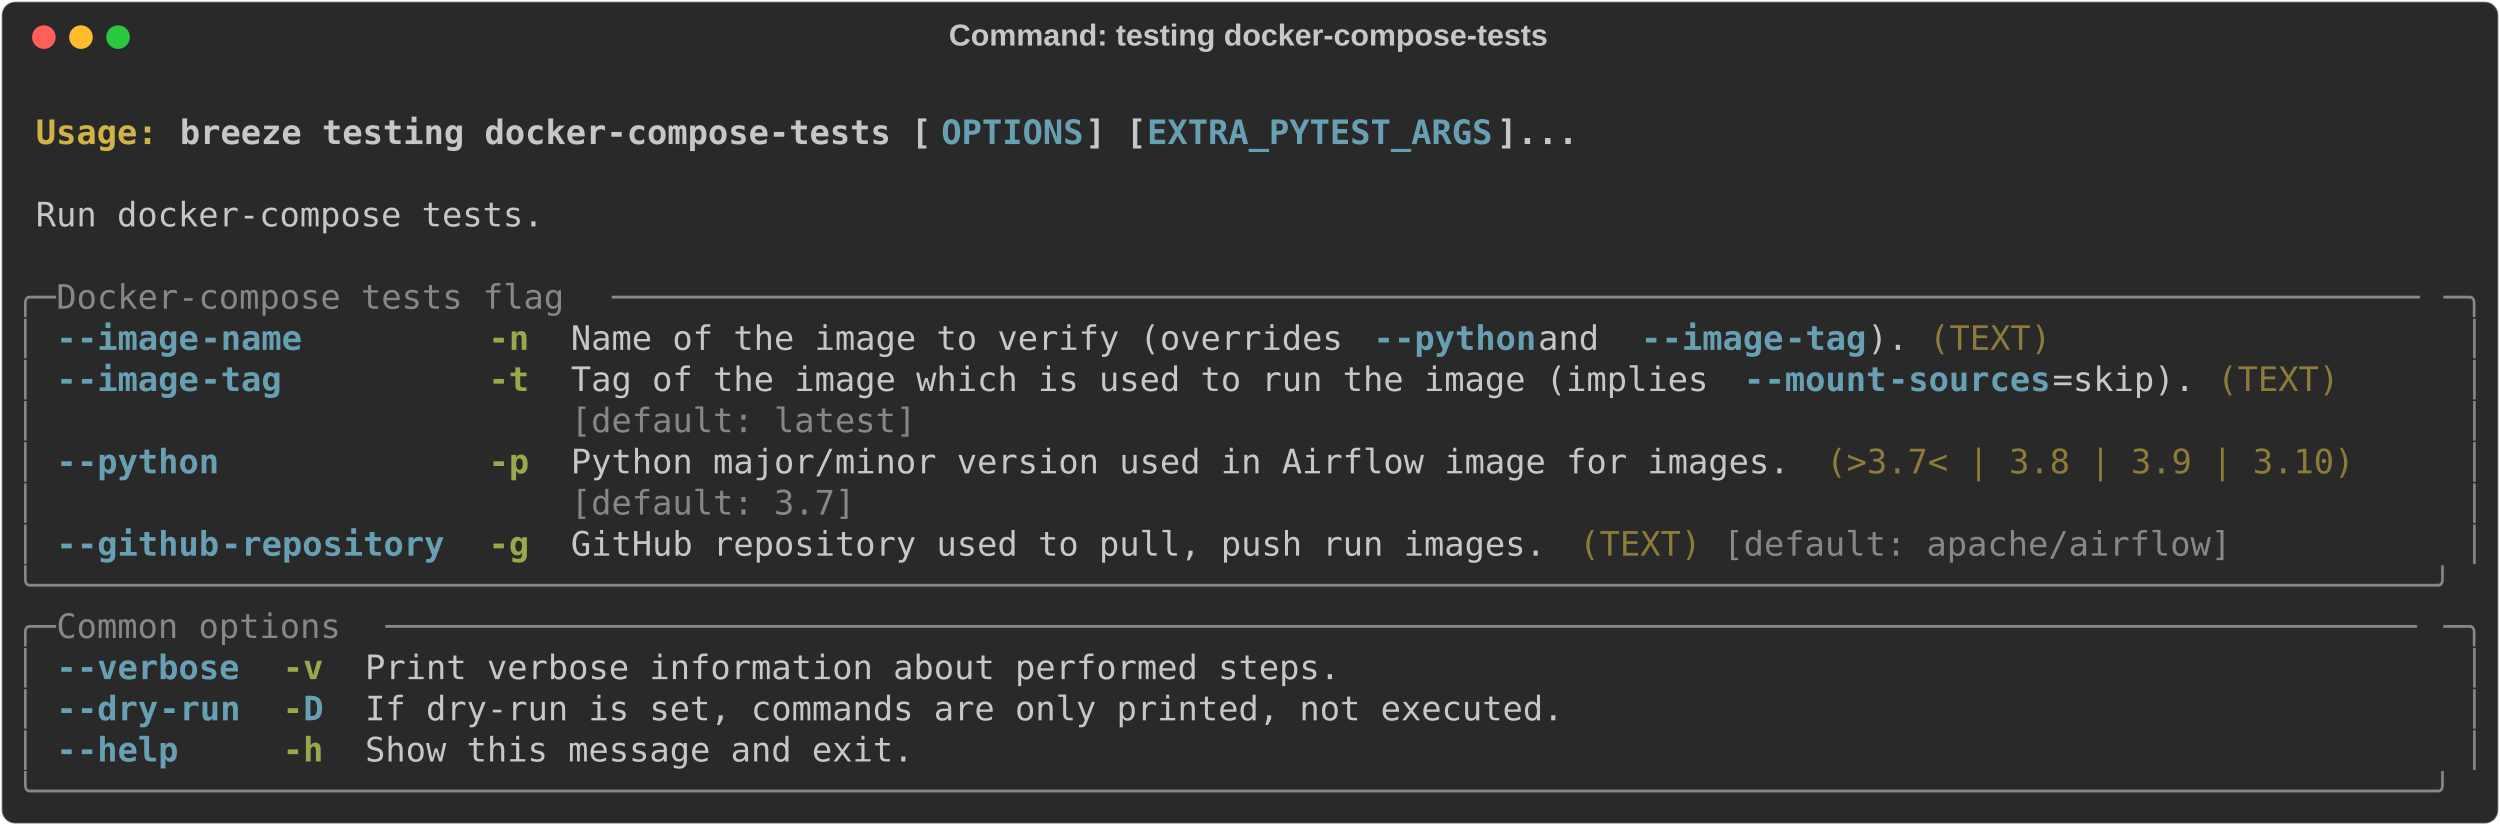
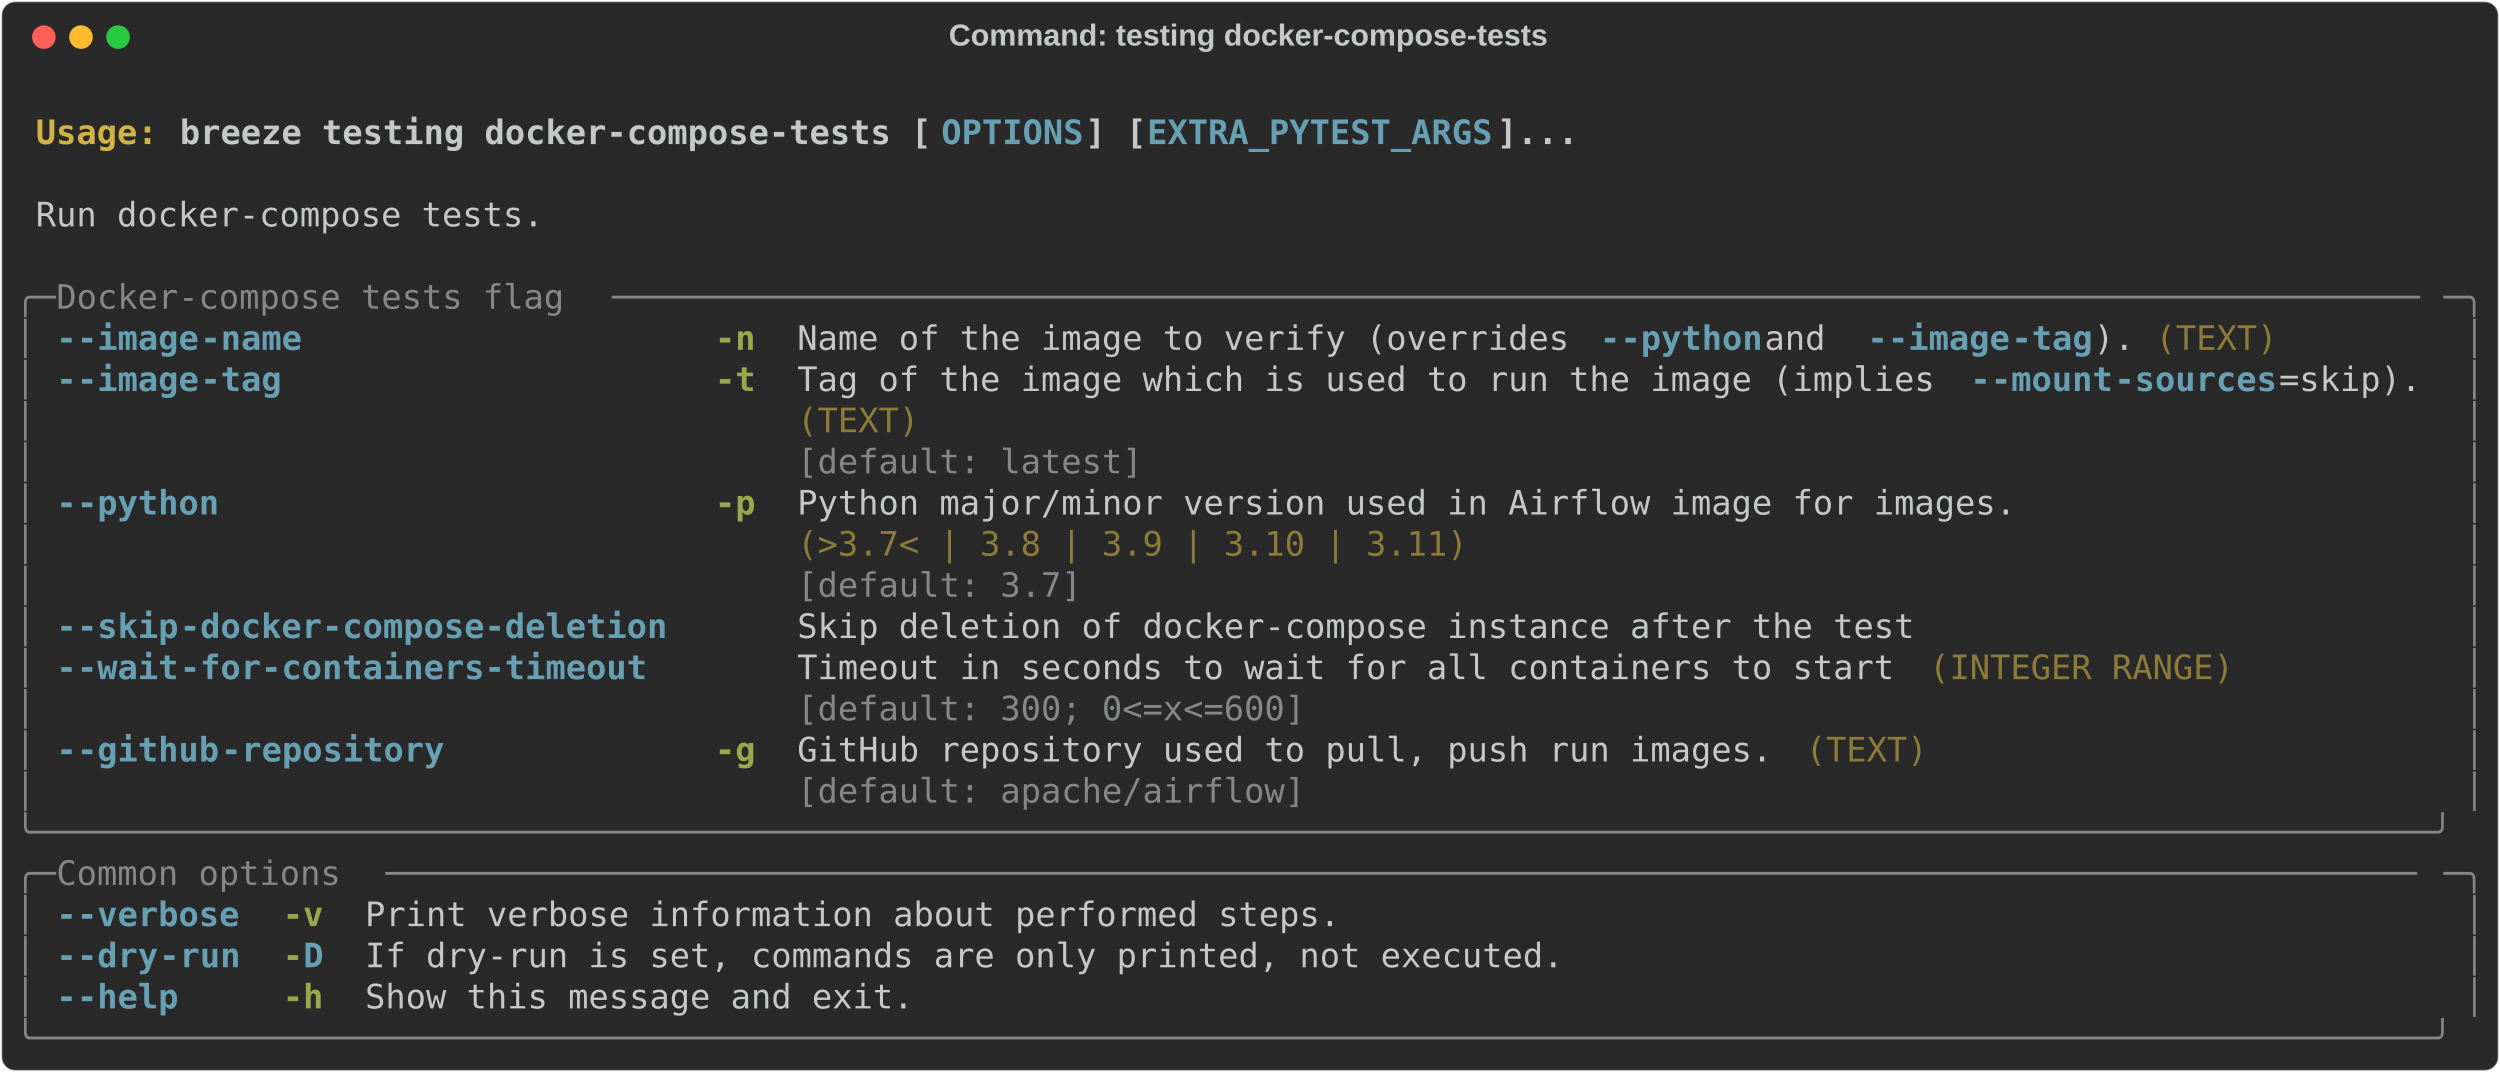
- <svg xmlns="http://www.w3.org/2000/svg" class="rich-terminal" viewBox="0 0 1482 489.2">
+ <svg xmlns="http://www.w3.org/2000/svg" class="rich-terminal" viewBox="0 0 1482 635.6">
  <style>

    @font-face {
        font-family: "Fira Code";
        src: local("FiraCode-Regular"),
                url("https://cdnjs.cloudflare.com/ajax/libs/firacode/6.2.0/woff2/FiraCode-Regular.woff2") format("woff2"),
                url("https://cdnjs.cloudflare.com/ajax/libs/firacode/6.2.0/woff/FiraCode-Regular.woff") format("woff");
        font-style: normal;
        font-weight: 400;
    }
    @font-face {
        font-family: "Fira Code";
        src: local("FiraCode-Bold"),
                url("https://cdnjs.cloudflare.com/ajax/libs/firacode/6.2.0/woff2/FiraCode-Bold.woff2") format("woff2"),
                url("https://cdnjs.cloudflare.com/ajax/libs/firacode/6.2.0/woff/FiraCode-Bold.woff") format("woff");
        font-style: bold;
        font-weight: 700;
    }

    .breeze-testing-docker-compose-tests-matrix {
        font-family: Fira Code, monospace;
        font-size: 20px;
        line-height: 24.4px;
        font-variant-east-asian: full-width;
    }

    .breeze-testing-docker-compose-tests-title {
        font-size: 18px;
        font-weight: bold;
        font-family: arial;
    }

    .breeze-testing-docker-compose-tests-r1 { fill: #c5c8c6;font-weight: bold }
.breeze-testing-docker-compose-tests-r2 { fill: #c5c8c6 }
.breeze-testing-docker-compose-tests-r3 { fill: #d0b344;font-weight: bold }
.breeze-testing-docker-compose-tests-r4 { fill: #68a0b3;font-weight: bold }
.breeze-testing-docker-compose-tests-r5 { fill: #868887 }
.breeze-testing-docker-compose-tests-r6 { fill: #98a84b;font-weight: bold }
.breeze-testing-docker-compose-tests-r7 { fill: #8d7b39 }
    </style>
  <defs>
    <clipPath id="breeze-testing-docker-compose-tests-clip-terminal">
-       <rect x="0" y="0" width="1463.0" height="438.2" />
+       <rect x="0" y="0" width="1463.0" height="584.6" />
    </clipPath>
    <clipPath id="breeze-testing-docker-compose-tests-line-0">
      <rect x="0" y="1.5" width="1464" height="24.65" />
    </clipPath>
    <clipPath id="breeze-testing-docker-compose-tests-line-1">
      <rect x="0" y="25.9" width="1464" height="24.65" />
    </clipPath>
    <clipPath id="breeze-testing-docker-compose-tests-line-2">
      <rect x="0" y="50.3" width="1464" height="24.65" />
    </clipPath>
    <clipPath id="breeze-testing-docker-compose-tests-line-3">
      <rect x="0" y="74.7" width="1464" height="24.65" />
    </clipPath>
    <clipPath id="breeze-testing-docker-compose-tests-line-4">
      <rect x="0" y="99.1" width="1464" height="24.65" />
    </clipPath>
    <clipPath id="breeze-testing-docker-compose-tests-line-5">
      <rect x="0" y="123.5" width="1464" height="24.65" />
    </clipPath>
    <clipPath id="breeze-testing-docker-compose-tests-line-6">
      <rect x="0" y="147.9" width="1464" height="24.65" />
    </clipPath>
    <clipPath id="breeze-testing-docker-compose-tests-line-7">
      <rect x="0" y="172.3" width="1464" height="24.65" />
    </clipPath>
    <clipPath id="breeze-testing-docker-compose-tests-line-8">
      <rect x="0" y="196.7" width="1464" height="24.65" />
    </clipPath>
    <clipPath id="breeze-testing-docker-compose-tests-line-9">
      <rect x="0" y="221.1" width="1464" height="24.65" />
    </clipPath>
    <clipPath id="breeze-testing-docker-compose-tests-line-10">
      <rect x="0" y="245.5" width="1464" height="24.65" />
    </clipPath>
    <clipPath id="breeze-testing-docker-compose-tests-line-11">
      <rect x="0" y="269.9" width="1464" height="24.65" />
    </clipPath>
    <clipPath id="breeze-testing-docker-compose-tests-line-12">
      <rect x="0" y="294.3" width="1464" height="24.65" />
    </clipPath>
    <clipPath id="breeze-testing-docker-compose-tests-line-13">
      <rect x="0" y="318.7" width="1464" height="24.65" />
    </clipPath>
    <clipPath id="breeze-testing-docker-compose-tests-line-14">
      <rect x="0" y="343.1" width="1464" height="24.65" />
    </clipPath>
    <clipPath id="breeze-testing-docker-compose-tests-line-15">
      <rect x="0" y="367.5" width="1464" height="24.65" />
    </clipPath>
    <clipPath id="breeze-testing-docker-compose-tests-line-16">
      <rect x="0" y="391.9" width="1464" height="24.65" />
    </clipPath>
+     <clipPath id="breeze-testing-docker-compose-tests-line-17">
+       <rect x="0" y="416.3" width="1464" height="24.65" />
+     </clipPath>
+     <clipPath id="breeze-testing-docker-compose-tests-line-18">
+       <rect x="0" y="440.7" width="1464" height="24.65" />
+     </clipPath>
+     <clipPath id="breeze-testing-docker-compose-tests-line-19">
+       <rect x="0" y="465.1" width="1464" height="24.65" />
+     </clipPath>
+     <clipPath id="breeze-testing-docker-compose-tests-line-20">
+       <rect x="0" y="489.5" width="1464" height="24.65" />
+     </clipPath>
+     <clipPath id="breeze-testing-docker-compose-tests-line-21">
+       <rect x="0" y="513.9" width="1464" height="24.65" />
+     </clipPath>
+     <clipPath id="breeze-testing-docker-compose-tests-line-22">
+       <rect x="0" y="538.3" width="1464" height="24.65" />
+     </clipPath>
  </defs>
-   <rect fill="#292929" stroke="rgba(255,255,255,0.35)" stroke-width="1" x="1" y="1" width="1480" height="487.2" rx="8" />
+   <rect fill="#292929" stroke="rgba(255,255,255,0.35)" stroke-width="1" x="1" y="1" width="1480" height="633.6" rx="8" />
  <text class="breeze-testing-docker-compose-tests-title" fill="#c5c8c6" text-anchor="middle" x="740" y="27">Command: testing docker-compose-tests</text>
  <g transform="translate(26,22)">
    <circle cx="0" cy="0" r="7" fill="#ff5f57" />
    <circle cx="22" cy="0" r="7" fill="#febc2e" />
    <circle cx="44" cy="0" r="7" fill="#28c840" />
  </g>
  <g transform="translate(9, 41)" clip-path="url(#breeze-testing-docker-compose-tests-clip-terminal)">
    <g class="breeze-testing-docker-compose-tests-matrix">
      <text class="breeze-testing-docker-compose-tests-r2" x="1464" y="20" textLength="12.2" clip-path="url(#breeze-testing-docker-compose-tests-line-0)">
</text>
      <text class="breeze-testing-docker-compose-tests-r3" x="12.2" y="44.4" textLength="85.4" clip-path="url(#breeze-testing-docker-compose-tests-line-1)">Usage: </text>
      <text class="breeze-testing-docker-compose-tests-r1" x="97.6" y="44.4" textLength="451.4" clip-path="url(#breeze-testing-docker-compose-tests-line-1)">breeze testing docker-compose-tests [</text>
      <text class="breeze-testing-docker-compose-tests-r4" x="549" y="44.4" textLength="85.4" clip-path="url(#breeze-testing-docker-compose-tests-line-1)">OPTIONS</text>
      <text class="breeze-testing-docker-compose-tests-r1" x="634.4" y="44.4" textLength="36.6" clip-path="url(#breeze-testing-docker-compose-tests-line-1)">] [</text>
      <text class="breeze-testing-docker-compose-tests-r4" x="671" y="44.4" textLength="207.4" clip-path="url(#breeze-testing-docker-compose-tests-line-1)">EXTRA_PYTEST_ARGS</text>
      <text class="breeze-testing-docker-compose-tests-r1" x="878.4" y="44.4" textLength="48.8" clip-path="url(#breeze-testing-docker-compose-tests-line-1)">]...</text>
      <text class="breeze-testing-docker-compose-tests-r2" x="1464" y="44.4" textLength="12.2" clip-path="url(#breeze-testing-docker-compose-tests-line-1)">
</text>
      <text class="breeze-testing-docker-compose-tests-r2" x="1464" y="68.8" textLength="12.2" clip-path="url(#breeze-testing-docker-compose-tests-line-2)">
</text>
      <text class="breeze-testing-docker-compose-tests-r2" x="12.2" y="93.2" textLength="305" clip-path="url(#breeze-testing-docker-compose-tests-line-3)">Run docker-compose tests.</text>
      <text class="breeze-testing-docker-compose-tests-r2" x="1464" y="93.2" textLength="12.2" clip-path="url(#breeze-testing-docker-compose-tests-line-3)">
</text>
      <text class="breeze-testing-docker-compose-tests-r2" x="1464" y="117.6" textLength="12.2" clip-path="url(#breeze-testing-docker-compose-tests-line-4)">
</text>
      <text class="breeze-testing-docker-compose-tests-r5" x="0" y="142" textLength="24.4" clip-path="url(#breeze-testing-docker-compose-tests-line-5)">╭─</text>
      <text class="breeze-testing-docker-compose-tests-r5" x="24.4" y="142" textLength="329.4" clip-path="url(#breeze-testing-docker-compose-tests-line-5)"> Docker-compose tests flag </text>
      <text class="breeze-testing-docker-compose-tests-r5" x="353.8" y="142" textLength="1085.8" clip-path="url(#breeze-testing-docker-compose-tests-line-5)">─────────────────────────────────────────────────────────────────────────────────────────</text>
      <text class="breeze-testing-docker-compose-tests-r5" x="1439.6" y="142" textLength="24.4" clip-path="url(#breeze-testing-docker-compose-tests-line-5)">─╮</text>
      <text class="breeze-testing-docker-compose-tests-r2" x="1464" y="142" textLength="12.2" clip-path="url(#breeze-testing-docker-compose-tests-line-5)">
</text>
      <text class="breeze-testing-docker-compose-tests-r5" x="0" y="166.4" textLength="12.2" clip-path="url(#breeze-testing-docker-compose-tests-line-6)">│</text>
      <text class="breeze-testing-docker-compose-tests-r4" x="24.4" y="166.4" textLength="12.2" clip-path="url(#breeze-testing-docker-compose-tests-line-6)">-</text>
      <text class="breeze-testing-docker-compose-tests-r4" x="36.6" y="166.4" textLength="73.2" clip-path="url(#breeze-testing-docker-compose-tests-line-6)">-image</text>
      <text class="breeze-testing-docker-compose-tests-r4" x="109.8" y="166.4" textLength="61" clip-path="url(#breeze-testing-docker-compose-tests-line-6)">-name</text>
-       <text class="breeze-testing-docker-compose-tests-r6" x="280.6" y="166.4" textLength="24.4" clip-path="url(#breeze-testing-docker-compose-tests-line-6)">-n</text>
-       <text class="breeze-testing-docker-compose-tests-r2" x="329.4" y="166.4" textLength="475.8" clip-path="url(#breeze-testing-docker-compose-tests-line-6)">Name of the image to verify (overrides </text>
-       <text class="breeze-testing-docker-compose-tests-r4" x="805.2" y="166.4" textLength="12.2" clip-path="url(#breeze-testing-docker-compose-tests-line-6)">-</text>
-       <text class="breeze-testing-docker-compose-tests-r4" x="817.4" y="166.4" textLength="85.4" clip-path="url(#breeze-testing-docker-compose-tests-line-6)">-python</text>
-       <text class="breeze-testing-docker-compose-tests-r2" x="902.8" y="166.4" textLength="61" clip-path="url(#breeze-testing-docker-compose-tests-line-6)"> and </text>
-       <text class="breeze-testing-docker-compose-tests-r4" x="963.8" y="166.4" textLength="12.2" clip-path="url(#breeze-testing-docker-compose-tests-line-6)">-</text>
-       <text class="breeze-testing-docker-compose-tests-r4" x="976" y="166.4" textLength="73.2" clip-path="url(#breeze-testing-docker-compose-tests-line-6)">-image</text>
-       <text class="breeze-testing-docker-compose-tests-r4" x="1049.2" y="166.4" textLength="48.8" clip-path="url(#breeze-testing-docker-compose-tests-line-6)">-tag</text>
-       <text class="breeze-testing-docker-compose-tests-r2" x="1098" y="166.4" textLength="24.4" clip-path="url(#breeze-testing-docker-compose-tests-line-6)">).</text>
-       <text class="breeze-testing-docker-compose-tests-r7" x="1134.6" y="166.4" textLength="73.2" clip-path="url(#breeze-testing-docker-compose-tests-line-6)">(TEXT)</text>
+       <text class="breeze-testing-docker-compose-tests-r6" x="414.8" y="166.4" textLength="24.4" clip-path="url(#breeze-testing-docker-compose-tests-line-6)">-n</text>
+       <text class="breeze-testing-docker-compose-tests-r2" x="463.6" y="166.4" textLength="475.8" clip-path="url(#breeze-testing-docker-compose-tests-line-6)">Name of the image to verify (overrides </text>
+       <text class="breeze-testing-docker-compose-tests-r4" x="939.4" y="166.4" textLength="12.2" clip-path="url(#breeze-testing-docker-compose-tests-line-6)">-</text>
+       <text class="breeze-testing-docker-compose-tests-r4" x="951.6" y="166.4" textLength="85.4" clip-path="url(#breeze-testing-docker-compose-tests-line-6)">-python</text>
+       <text class="breeze-testing-docker-compose-tests-r2" x="1037" y="166.4" textLength="61" clip-path="url(#breeze-testing-docker-compose-tests-line-6)"> and </text>
+       <text class="breeze-testing-docker-compose-tests-r4" x="1098" y="166.4" textLength="12.2" clip-path="url(#breeze-testing-docker-compose-tests-line-6)">-</text>
+       <text class="breeze-testing-docker-compose-tests-r4" x="1110.2" y="166.4" textLength="73.2" clip-path="url(#breeze-testing-docker-compose-tests-line-6)">-image</text>
+       <text class="breeze-testing-docker-compose-tests-r4" x="1183.4" y="166.4" textLength="48.8" clip-path="url(#breeze-testing-docker-compose-tests-line-6)">-tag</text>
+       <text class="breeze-testing-docker-compose-tests-r2" x="1232.2" y="166.4" textLength="24.4" clip-path="url(#breeze-testing-docker-compose-tests-line-6)">).</text>
+       <text class="breeze-testing-docker-compose-tests-r7" x="1268.8" y="166.4" textLength="73.2" clip-path="url(#breeze-testing-docker-compose-tests-line-6)">(TEXT)</text>
      <text class="breeze-testing-docker-compose-tests-r5" x="1451.8" y="166.4" textLength="12.2" clip-path="url(#breeze-testing-docker-compose-tests-line-6)">│</text>
      <text class="breeze-testing-docker-compose-tests-r2" x="1464" y="166.4" textLength="12.2" clip-path="url(#breeze-testing-docker-compose-tests-line-6)">
</text>
      <text class="breeze-testing-docker-compose-tests-r5" x="0" y="190.8" textLength="12.2" clip-path="url(#breeze-testing-docker-compose-tests-line-7)">│</text>
      <text class="breeze-testing-docker-compose-tests-r4" x="24.4" y="190.8" textLength="12.2" clip-path="url(#breeze-testing-docker-compose-tests-line-7)">-</text>
      <text class="breeze-testing-docker-compose-tests-r4" x="36.6" y="190.8" textLength="73.2" clip-path="url(#breeze-testing-docker-compose-tests-line-7)">-image</text>
      <text class="breeze-testing-docker-compose-tests-r4" x="109.8" y="190.8" textLength="48.8" clip-path="url(#breeze-testing-docker-compose-tests-line-7)">-tag</text>
-       <text class="breeze-testing-docker-compose-tests-r6" x="280.6" y="190.8" textLength="24.4" clip-path="url(#breeze-testing-docker-compose-tests-line-7)">-t</text>
-       <text class="breeze-testing-docker-compose-tests-r2" x="329.4" y="190.8" textLength="695.4" clip-path="url(#breeze-testing-docker-compose-tests-line-7)">Tag of the image which is used to run the image (implies </text>
-       <text class="breeze-testing-docker-compose-tests-r4" x="1024.8" y="190.8" textLength="12.2" clip-path="url(#breeze-testing-docker-compose-tests-line-7)">-</text>
-       <text class="breeze-testing-docker-compose-tests-r4" x="1037" y="190.8" textLength="73.2" clip-path="url(#breeze-testing-docker-compose-tests-line-7)">-mount</text>
-       <text class="breeze-testing-docker-compose-tests-r4" x="1110.2" y="190.8" textLength="97.6" clip-path="url(#breeze-testing-docker-compose-tests-line-7)">-sources</text>
-       <text class="breeze-testing-docker-compose-tests-r2" x="1207.8" y="190.8" textLength="85.4" clip-path="url(#breeze-testing-docker-compose-tests-line-7)">=skip).</text>
-       <text class="breeze-testing-docker-compose-tests-r7" x="1305.4" y="190.8" textLength="73.2" clip-path="url(#breeze-testing-docker-compose-tests-line-7)">(TEXT)</text>
+       <text class="breeze-testing-docker-compose-tests-r6" x="414.8" y="190.8" textLength="24.4" clip-path="url(#breeze-testing-docker-compose-tests-line-7)">-t</text>
+       <text class="breeze-testing-docker-compose-tests-r2" x="463.6" y="190.8" textLength="695.4" clip-path="url(#breeze-testing-docker-compose-tests-line-7)">Tag of the image which is used to run the image (implies </text>
+       <text class="breeze-testing-docker-compose-tests-r4" x="1159" y="190.8" textLength="12.2" clip-path="url(#breeze-testing-docker-compose-tests-line-7)">-</text>
+       <text class="breeze-testing-docker-compose-tests-r4" x="1171.2" y="190.8" textLength="73.2" clip-path="url(#breeze-testing-docker-compose-tests-line-7)">-mount</text>
+       <text class="breeze-testing-docker-compose-tests-r4" x="1244.4" y="190.8" textLength="97.6" clip-path="url(#breeze-testing-docker-compose-tests-line-7)">-sources</text>
+       <text class="breeze-testing-docker-compose-tests-r2" x="1342" y="190.8" textLength="85.4" clip-path="url(#breeze-testing-docker-compose-tests-line-7)">=skip).</text>
      <text class="breeze-testing-docker-compose-tests-r5" x="1451.8" y="190.8" textLength="12.2" clip-path="url(#breeze-testing-docker-compose-tests-line-7)">│</text>
      <text class="breeze-testing-docker-compose-tests-r2" x="1464" y="190.8" textLength="12.2" clip-path="url(#breeze-testing-docker-compose-tests-line-7)">
</text>
      <text class="breeze-testing-docker-compose-tests-r5" x="0" y="215.2" textLength="12.2" clip-path="url(#breeze-testing-docker-compose-tests-line-8)">│</text>
-       <text class="breeze-testing-docker-compose-tests-r5" x="329.4" y="215.2" textLength="963.8" clip-path="url(#breeze-testing-docker-compose-tests-line-8)">[default: latest]                                                              </text>
+       <text class="breeze-testing-docker-compose-tests-r7" x="463.6" y="215.2" textLength="963.8" clip-path="url(#breeze-testing-docker-compose-tests-line-8)">(TEXT)                                                                         </text>
      <text class="breeze-testing-docker-compose-tests-r5" x="1451.8" y="215.2" textLength="12.2" clip-path="url(#breeze-testing-docker-compose-tests-line-8)">│</text>
      <text class="breeze-testing-docker-compose-tests-r2" x="1464" y="215.2" textLength="12.2" clip-path="url(#breeze-testing-docker-compose-tests-line-8)">
</text>
      <text class="breeze-testing-docker-compose-tests-r5" x="0" y="239.6" textLength="12.2" clip-path="url(#breeze-testing-docker-compose-tests-line-9)">│</text>
-       <text class="breeze-testing-docker-compose-tests-r4" x="24.4" y="239.6" textLength="12.2" clip-path="url(#breeze-testing-docker-compose-tests-line-9)">-</text>
-       <text class="breeze-testing-docker-compose-tests-r4" x="36.6" y="239.6" textLength="85.4" clip-path="url(#breeze-testing-docker-compose-tests-line-9)">-python</text>
-       <text class="breeze-testing-docker-compose-tests-r6" x="280.6" y="239.6" textLength="24.4" clip-path="url(#breeze-testing-docker-compose-tests-line-9)">-p</text>
-       <text class="breeze-testing-docker-compose-tests-r2" x="329.4" y="239.6" textLength="732" clip-path="url(#breeze-testing-docker-compose-tests-line-9)">Python major/minor version used in Airflow image for images.</text>
-       <text class="breeze-testing-docker-compose-tests-r7" x="1073.6" y="239.6" textLength="317.2" clip-path="url(#breeze-testing-docker-compose-tests-line-9)">(&gt;3.7&lt; | 3.8 | 3.9 | 3.10)</text>
+       <text class="breeze-testing-docker-compose-tests-r5" x="463.6" y="239.6" textLength="963.8" clip-path="url(#breeze-testing-docker-compose-tests-line-9)">[default: latest]                                                              </text>
      <text class="breeze-testing-docker-compose-tests-r5" x="1451.8" y="239.6" textLength="12.2" clip-path="url(#breeze-testing-docker-compose-tests-line-9)">│</text>
      <text class="breeze-testing-docker-compose-tests-r2" x="1464" y="239.6" textLength="12.2" clip-path="url(#breeze-testing-docker-compose-tests-line-9)">
</text>
      <text class="breeze-testing-docker-compose-tests-r5" x="0" y="264" textLength="12.2" clip-path="url(#breeze-testing-docker-compose-tests-line-10)">│</text>
-       <text class="breeze-testing-docker-compose-tests-r5" x="329.4" y="264" textLength="732" clip-path="url(#breeze-testing-docker-compose-tests-line-10)">[default: 3.7]                                              </text>
+       <text class="breeze-testing-docker-compose-tests-r4" x="24.4" y="264" textLength="12.2" clip-path="url(#breeze-testing-docker-compose-tests-line-10)">-</text>
+       <text class="breeze-testing-docker-compose-tests-r4" x="36.6" y="264" textLength="85.4" clip-path="url(#breeze-testing-docker-compose-tests-line-10)">-python</text>
+       <text class="breeze-testing-docker-compose-tests-r6" x="414.8" y="264" textLength="24.4" clip-path="url(#breeze-testing-docker-compose-tests-line-10)">-p</text>
+       <text class="breeze-testing-docker-compose-tests-r2" x="463.6" y="264" textLength="732" clip-path="url(#breeze-testing-docker-compose-tests-line-10)">Python major/minor version used in Airflow image for images.</text>
      <text class="breeze-testing-docker-compose-tests-r5" x="1451.8" y="264" textLength="12.2" clip-path="url(#breeze-testing-docker-compose-tests-line-10)">│</text>
      <text class="breeze-testing-docker-compose-tests-r2" x="1464" y="264" textLength="12.2" clip-path="url(#breeze-testing-docker-compose-tests-line-10)">
</text>
      <text class="breeze-testing-docker-compose-tests-r5" x="0" y="288.4" textLength="12.2" clip-path="url(#breeze-testing-docker-compose-tests-line-11)">│</text>
-       <text class="breeze-testing-docker-compose-tests-r4" x="24.4" y="288.4" textLength="12.2" clip-path="url(#breeze-testing-docker-compose-tests-line-11)">-</text>
-       <text class="breeze-testing-docker-compose-tests-r4" x="36.6" y="288.4" textLength="85.4" clip-path="url(#breeze-testing-docker-compose-tests-line-11)">-github</text>
-       <text class="breeze-testing-docker-compose-tests-r4" x="122" y="288.4" textLength="134.2" clip-path="url(#breeze-testing-docker-compose-tests-line-11)">-repository</text>
-       <text class="breeze-testing-docker-compose-tests-r6" x="280.6" y="288.4" textLength="24.4" clip-path="url(#breeze-testing-docker-compose-tests-line-11)">-g</text>
-       <text class="breeze-testing-docker-compose-tests-r2" x="329.4" y="288.4" textLength="585.6" clip-path="url(#breeze-testing-docker-compose-tests-line-11)">GitHub repository used to pull, push run images.</text>
-       <text class="breeze-testing-docker-compose-tests-r7" x="927.2" y="288.4" textLength="73.2" clip-path="url(#breeze-testing-docker-compose-tests-line-11)">(TEXT)</text>
-       <text class="breeze-testing-docker-compose-tests-r5" x="1012.6" y="288.4" textLength="305" clip-path="url(#breeze-testing-docker-compose-tests-line-11)">[default: apache/airflow]</text>
+       <text class="breeze-testing-docker-compose-tests-r7" x="463.6" y="288.4" textLength="732" clip-path="url(#breeze-testing-docker-compose-tests-line-11)">(&gt;3.7&lt; | 3.8 | 3.9 | 3.10 | 3.11)                           </text>
      <text class="breeze-testing-docker-compose-tests-r5" x="1451.8" y="288.4" textLength="12.2" clip-path="url(#breeze-testing-docker-compose-tests-line-11)">│</text>
      <text class="breeze-testing-docker-compose-tests-r2" x="1464" y="288.4" textLength="12.2" clip-path="url(#breeze-testing-docker-compose-tests-line-11)">
</text>
-       <text class="breeze-testing-docker-compose-tests-r5" x="0" y="312.8" textLength="1464" clip-path="url(#breeze-testing-docker-compose-tests-line-12)">╰──────────────────────────────────────────────────────────────────────────────────────────────────────────────────────╯</text>
+       <text class="breeze-testing-docker-compose-tests-r5" x="0" y="312.8" textLength="12.2" clip-path="url(#breeze-testing-docker-compose-tests-line-12)">│</text>
+       <text class="breeze-testing-docker-compose-tests-r5" x="463.6" y="312.8" textLength="732" clip-path="url(#breeze-testing-docker-compose-tests-line-12)">[default: 3.7]                                              </text>
+       <text class="breeze-testing-docker-compose-tests-r5" x="1451.8" y="312.8" textLength="12.2" clip-path="url(#breeze-testing-docker-compose-tests-line-12)">│</text>
      <text class="breeze-testing-docker-compose-tests-r2" x="1464" y="312.8" textLength="12.2" clip-path="url(#breeze-testing-docker-compose-tests-line-12)">
</text>
-       <text class="breeze-testing-docker-compose-tests-r5" x="0" y="337.2" textLength="24.4" clip-path="url(#breeze-testing-docker-compose-tests-line-13)">╭─</text>
-       <text class="breeze-testing-docker-compose-tests-r5" x="24.4" y="337.2" textLength="195.2" clip-path="url(#breeze-testing-docker-compose-tests-line-13)"> Common options </text>
-       <text class="breeze-testing-docker-compose-tests-r5" x="219.6" y="337.2" textLength="1220" clip-path="url(#breeze-testing-docker-compose-tests-line-13)">────────────────────────────────────────────────────────────────────────────────────────────────────</text>
-       <text class="breeze-testing-docker-compose-tests-r5" x="1439.6" y="337.2" textLength="24.4" clip-path="url(#breeze-testing-docker-compose-tests-line-13)">─╮</text>
+       <text class="breeze-testing-docker-compose-tests-r5" x="0" y="337.2" textLength="12.2" clip-path="url(#breeze-testing-docker-compose-tests-line-13)">│</text>
+       <text class="breeze-testing-docker-compose-tests-r4" x="24.4" y="337.2" textLength="12.2" clip-path="url(#breeze-testing-docker-compose-tests-line-13)">-</text>
+       <text class="breeze-testing-docker-compose-tests-r4" x="36.6" y="337.2" textLength="61" clip-path="url(#breeze-testing-docker-compose-tests-line-13)">-skip</text>
+       <text class="breeze-testing-docker-compose-tests-r4" x="97.6" y="337.2" textLength="292.8" clip-path="url(#breeze-testing-docker-compose-tests-line-13)">-docker-compose-deletion</text>
+       <text class="breeze-testing-docker-compose-tests-r2" x="463.6" y="337.2" textLength="671" clip-path="url(#breeze-testing-docker-compose-tests-line-13)">Skip deletion of docker-compose instance after the test</text>
+       <text class="breeze-testing-docker-compose-tests-r5" x="1451.8" y="337.2" textLength="12.2" clip-path="url(#breeze-testing-docker-compose-tests-line-13)">│</text>
      <text class="breeze-testing-docker-compose-tests-r2" x="1464" y="337.2" textLength="12.2" clip-path="url(#breeze-testing-docker-compose-tests-line-13)">
</text>
      <text class="breeze-testing-docker-compose-tests-r5" x="0" y="361.6" textLength="12.2" clip-path="url(#breeze-testing-docker-compose-tests-line-14)">│</text>
      <text class="breeze-testing-docker-compose-tests-r4" x="24.4" y="361.6" textLength="12.2" clip-path="url(#breeze-testing-docker-compose-tests-line-14)">-</text>
-       <text class="breeze-testing-docker-compose-tests-r4" x="36.6" y="361.6" textLength="97.6" clip-path="url(#breeze-testing-docker-compose-tests-line-14)">-verbose</text>
-       <text class="breeze-testing-docker-compose-tests-r6" x="158.6" y="361.6" textLength="24.4" clip-path="url(#breeze-testing-docker-compose-tests-line-14)">-v</text>
-       <text class="breeze-testing-docker-compose-tests-r2" x="207.4" y="361.6" textLength="585.6" clip-path="url(#breeze-testing-docker-compose-tests-line-14)">Print verbose information about performed steps.</text>
+       <text class="breeze-testing-docker-compose-tests-r4" x="36.6" y="361.6" textLength="61" clip-path="url(#breeze-testing-docker-compose-tests-line-14)">-wait</text>
+       <text class="breeze-testing-docker-compose-tests-r4" x="97.6" y="361.6" textLength="280.6" clip-path="url(#breeze-testing-docker-compose-tests-line-14)">-for-containers-timeout</text>
+       <text class="breeze-testing-docker-compose-tests-r2" x="463.6" y="361.6" textLength="658.8" clip-path="url(#breeze-testing-docker-compose-tests-line-14)">Timeout in seconds to wait for all containers to start</text>
+       <text class="breeze-testing-docker-compose-tests-r7" x="1134.6" y="361.6" textLength="183" clip-path="url(#breeze-testing-docker-compose-tests-line-14)">(INTEGER RANGE)</text>
      <text class="breeze-testing-docker-compose-tests-r5" x="1451.8" y="361.6" textLength="12.2" clip-path="url(#breeze-testing-docker-compose-tests-line-14)">│</text>
      <text class="breeze-testing-docker-compose-tests-r2" x="1464" y="361.6" textLength="12.2" clip-path="url(#breeze-testing-docker-compose-tests-line-14)">
</text>
      <text class="breeze-testing-docker-compose-tests-r5" x="0" y="386" textLength="12.2" clip-path="url(#breeze-testing-docker-compose-tests-line-15)">│</text>
-       <text class="breeze-testing-docker-compose-tests-r4" x="24.4" y="386" textLength="12.2" clip-path="url(#breeze-testing-docker-compose-tests-line-15)">-</text>
-       <text class="breeze-testing-docker-compose-tests-r4" x="36.6" y="386" textLength="48.8" clip-path="url(#breeze-testing-docker-compose-tests-line-15)">-dry</text>
-       <text class="breeze-testing-docker-compose-tests-r4" x="85.4" y="386" textLength="48.8" clip-path="url(#breeze-testing-docker-compose-tests-line-15)">-run</text>
-       <text class="breeze-testing-docker-compose-tests-r6" x="158.6" y="386" textLength="12.2" clip-path="url(#breeze-testing-docker-compose-tests-line-15)">-</text>
-       <text class="breeze-testing-docker-compose-tests-r4" x="170.8" y="386" textLength="12.2" clip-path="url(#breeze-testing-docker-compose-tests-line-15)">D</text>
-       <text class="breeze-testing-docker-compose-tests-r2" x="207.4" y="386" textLength="719.8" clip-path="url(#breeze-testing-docker-compose-tests-line-15)">If dry-run is set, commands are only printed, not executed.</text>
+       <text class="breeze-testing-docker-compose-tests-r5" x="463.6" y="386" textLength="658.8" clip-path="url(#breeze-testing-docker-compose-tests-line-15)">[default: 300; 0&lt;=x&lt;=600]                             </text>
      <text class="breeze-testing-docker-compose-tests-r5" x="1451.8" y="386" textLength="12.2" clip-path="url(#breeze-testing-docker-compose-tests-line-15)">│</text>
      <text class="breeze-testing-docker-compose-tests-r2" x="1464" y="386" textLength="12.2" clip-path="url(#breeze-testing-docker-compose-tests-line-15)">
</text>
      <text class="breeze-testing-docker-compose-tests-r5" x="0" y="410.4" textLength="12.2" clip-path="url(#breeze-testing-docker-compose-tests-line-16)">│</text>
      <text class="breeze-testing-docker-compose-tests-r4" x="24.4" y="410.4" textLength="12.2" clip-path="url(#breeze-testing-docker-compose-tests-line-16)">-</text>
-       <text class="breeze-testing-docker-compose-tests-r4" x="36.6" y="410.4" textLength="61" clip-path="url(#breeze-testing-docker-compose-tests-line-16)">-help</text>
-       <text class="breeze-testing-docker-compose-tests-r6" x="158.6" y="410.4" textLength="24.4" clip-path="url(#breeze-testing-docker-compose-tests-line-16)">-h</text>
-       <text class="breeze-testing-docker-compose-tests-r2" x="207.4" y="410.4" textLength="329.4" clip-path="url(#breeze-testing-docker-compose-tests-line-16)">Show this message and exit.</text>
+       <text class="breeze-testing-docker-compose-tests-r4" x="36.6" y="410.4" textLength="85.4" clip-path="url(#breeze-testing-docker-compose-tests-line-16)">-github</text>
+       <text class="breeze-testing-docker-compose-tests-r4" x="122" y="410.4" textLength="134.2" clip-path="url(#breeze-testing-docker-compose-tests-line-16)">-repository</text>
+       <text class="breeze-testing-docker-compose-tests-r6" x="414.8" y="410.4" textLength="24.4" clip-path="url(#breeze-testing-docker-compose-tests-line-16)">-g</text>
+       <text class="breeze-testing-docker-compose-tests-r2" x="463.6" y="410.4" textLength="585.6" clip-path="url(#breeze-testing-docker-compose-tests-line-16)">GitHub repository used to pull, push run images.</text>
+       <text class="breeze-testing-docker-compose-tests-r7" x="1061.4" y="410.4" textLength="73.2" clip-path="url(#breeze-testing-docker-compose-tests-line-16)">(TEXT)</text>
      <text class="breeze-testing-docker-compose-tests-r5" x="1451.8" y="410.4" textLength="12.2" clip-path="url(#breeze-testing-docker-compose-tests-line-16)">│</text>
      <text class="breeze-testing-docker-compose-tests-r2" x="1464" y="410.4" textLength="12.2" clip-path="url(#breeze-testing-docker-compose-tests-line-16)">
</text>
-       <text class="breeze-testing-docker-compose-tests-r5" x="0" y="434.8" textLength="1464" clip-path="url(#breeze-testing-docker-compose-tests-line-17)">╰──────────────────────────────────────────────────────────────────────────────────────────────────────────────────────╯</text>
+       <text class="breeze-testing-docker-compose-tests-r5" x="0" y="434.8" textLength="12.2" clip-path="url(#breeze-testing-docker-compose-tests-line-17)">│</text>
+       <text class="breeze-testing-docker-compose-tests-r5" x="463.6" y="434.8" textLength="585.6" clip-path="url(#breeze-testing-docker-compose-tests-line-17)">[default: apache/airflow]                       </text>
+       <text class="breeze-testing-docker-compose-tests-r5" x="1451.8" y="434.8" textLength="12.2" clip-path="url(#breeze-testing-docker-compose-tests-line-17)">│</text>
      <text class="breeze-testing-docker-compose-tests-r2" x="1464" y="434.8" textLength="12.2" clip-path="url(#breeze-testing-docker-compose-tests-line-17)">
+ </text>
+       <text class="breeze-testing-docker-compose-tests-r5" x="0" y="459.2" textLength="1464" clip-path="url(#breeze-testing-docker-compose-tests-line-18)">╰──────────────────────────────────────────────────────────────────────────────────────────────────────────────────────╯</text>
+       <text class="breeze-testing-docker-compose-tests-r2" x="1464" y="459.2" textLength="12.2" clip-path="url(#breeze-testing-docker-compose-tests-line-18)">
+ </text>
+       <text class="breeze-testing-docker-compose-tests-r5" x="0" y="483.6" textLength="24.4" clip-path="url(#breeze-testing-docker-compose-tests-line-19)">╭─</text>
+       <text class="breeze-testing-docker-compose-tests-r5" x="24.4" y="483.6" textLength="195.2" clip-path="url(#breeze-testing-docker-compose-tests-line-19)"> Common options </text>
+       <text class="breeze-testing-docker-compose-tests-r5" x="219.6" y="483.6" textLength="1220" clip-path="url(#breeze-testing-docker-compose-tests-line-19)">────────────────────────────────────────────────────────────────────────────────────────────────────</text>
+       <text class="breeze-testing-docker-compose-tests-r5" x="1439.6" y="483.6" textLength="24.4" clip-path="url(#breeze-testing-docker-compose-tests-line-19)">─╮</text>
+       <text class="breeze-testing-docker-compose-tests-r2" x="1464" y="483.6" textLength="12.2" clip-path="url(#breeze-testing-docker-compose-tests-line-19)">
+ </text>
+       <text class="breeze-testing-docker-compose-tests-r5" x="0" y="508" textLength="12.2" clip-path="url(#breeze-testing-docker-compose-tests-line-20)">│</text>
+       <text class="breeze-testing-docker-compose-tests-r4" x="24.4" y="508" textLength="12.2" clip-path="url(#breeze-testing-docker-compose-tests-line-20)">-</text>
+       <text class="breeze-testing-docker-compose-tests-r4" x="36.6" y="508" textLength="97.6" clip-path="url(#breeze-testing-docker-compose-tests-line-20)">-verbose</text>
+       <text class="breeze-testing-docker-compose-tests-r6" x="158.6" y="508" textLength="24.4" clip-path="url(#breeze-testing-docker-compose-tests-line-20)">-v</text>
+       <text class="breeze-testing-docker-compose-tests-r2" x="207.4" y="508" textLength="585.6" clip-path="url(#breeze-testing-docker-compose-tests-line-20)">Print verbose information about performed steps.</text>
+       <text class="breeze-testing-docker-compose-tests-r5" x="1451.8" y="508" textLength="12.2" clip-path="url(#breeze-testing-docker-compose-tests-line-20)">│</text>
+       <text class="breeze-testing-docker-compose-tests-r2" x="1464" y="508" textLength="12.2" clip-path="url(#breeze-testing-docker-compose-tests-line-20)">
+ </text>
+       <text class="breeze-testing-docker-compose-tests-r5" x="0" y="532.4" textLength="12.2" clip-path="url(#breeze-testing-docker-compose-tests-line-21)">│</text>
+       <text class="breeze-testing-docker-compose-tests-r4" x="24.4" y="532.4" textLength="12.2" clip-path="url(#breeze-testing-docker-compose-tests-line-21)">-</text>
+       <text class="breeze-testing-docker-compose-tests-r4" x="36.6" y="532.4" textLength="48.8" clip-path="url(#breeze-testing-docker-compose-tests-line-21)">-dry</text>
+       <text class="breeze-testing-docker-compose-tests-r4" x="85.4" y="532.4" textLength="48.8" clip-path="url(#breeze-testing-docker-compose-tests-line-21)">-run</text>
+       <text class="breeze-testing-docker-compose-tests-r6" x="158.6" y="532.4" textLength="12.2" clip-path="url(#breeze-testing-docker-compose-tests-line-21)">-</text>
+       <text class="breeze-testing-docker-compose-tests-r4" x="170.8" y="532.4" textLength="12.2" clip-path="url(#breeze-testing-docker-compose-tests-line-21)">D</text>
+       <text class="breeze-testing-docker-compose-tests-r2" x="207.4" y="532.4" textLength="719.8" clip-path="url(#breeze-testing-docker-compose-tests-line-21)">If dry-run is set, commands are only printed, not executed.</text>
+       <text class="breeze-testing-docker-compose-tests-r5" x="1451.8" y="532.4" textLength="12.2" clip-path="url(#breeze-testing-docker-compose-tests-line-21)">│</text>
+       <text class="breeze-testing-docker-compose-tests-r2" x="1464" y="532.4" textLength="12.2" clip-path="url(#breeze-testing-docker-compose-tests-line-21)">
+ </text>
+       <text class="breeze-testing-docker-compose-tests-r5" x="0" y="556.8" textLength="12.2" clip-path="url(#breeze-testing-docker-compose-tests-line-22)">│</text>
+       <text class="breeze-testing-docker-compose-tests-r4" x="24.4" y="556.8" textLength="12.2" clip-path="url(#breeze-testing-docker-compose-tests-line-22)">-</text>
+       <text class="breeze-testing-docker-compose-tests-r4" x="36.6" y="556.8" textLength="61" clip-path="url(#breeze-testing-docker-compose-tests-line-22)">-help</text>
+       <text class="breeze-testing-docker-compose-tests-r6" x="158.6" y="556.8" textLength="24.4" clip-path="url(#breeze-testing-docker-compose-tests-line-22)">-h</text>
+       <text class="breeze-testing-docker-compose-tests-r2" x="207.4" y="556.8" textLength="329.4" clip-path="url(#breeze-testing-docker-compose-tests-line-22)">Show this message and exit.</text>
+       <text class="breeze-testing-docker-compose-tests-r5" x="1451.8" y="556.8" textLength="12.2" clip-path="url(#breeze-testing-docker-compose-tests-line-22)">│</text>
+       <text class="breeze-testing-docker-compose-tests-r2" x="1464" y="556.8" textLength="12.2" clip-path="url(#breeze-testing-docker-compose-tests-line-22)">
+ </text>
+       <text class="breeze-testing-docker-compose-tests-r5" x="0" y="581.2" textLength="1464" clip-path="url(#breeze-testing-docker-compose-tests-line-23)">╰──────────────────────────────────────────────────────────────────────────────────────────────────────────────────────╯</text>
+       <text class="breeze-testing-docker-compose-tests-r2" x="1464" y="581.2" textLength="12.2" clip-path="url(#breeze-testing-docker-compose-tests-line-23)">
</text>
    </g>
  </g>
</svg>
